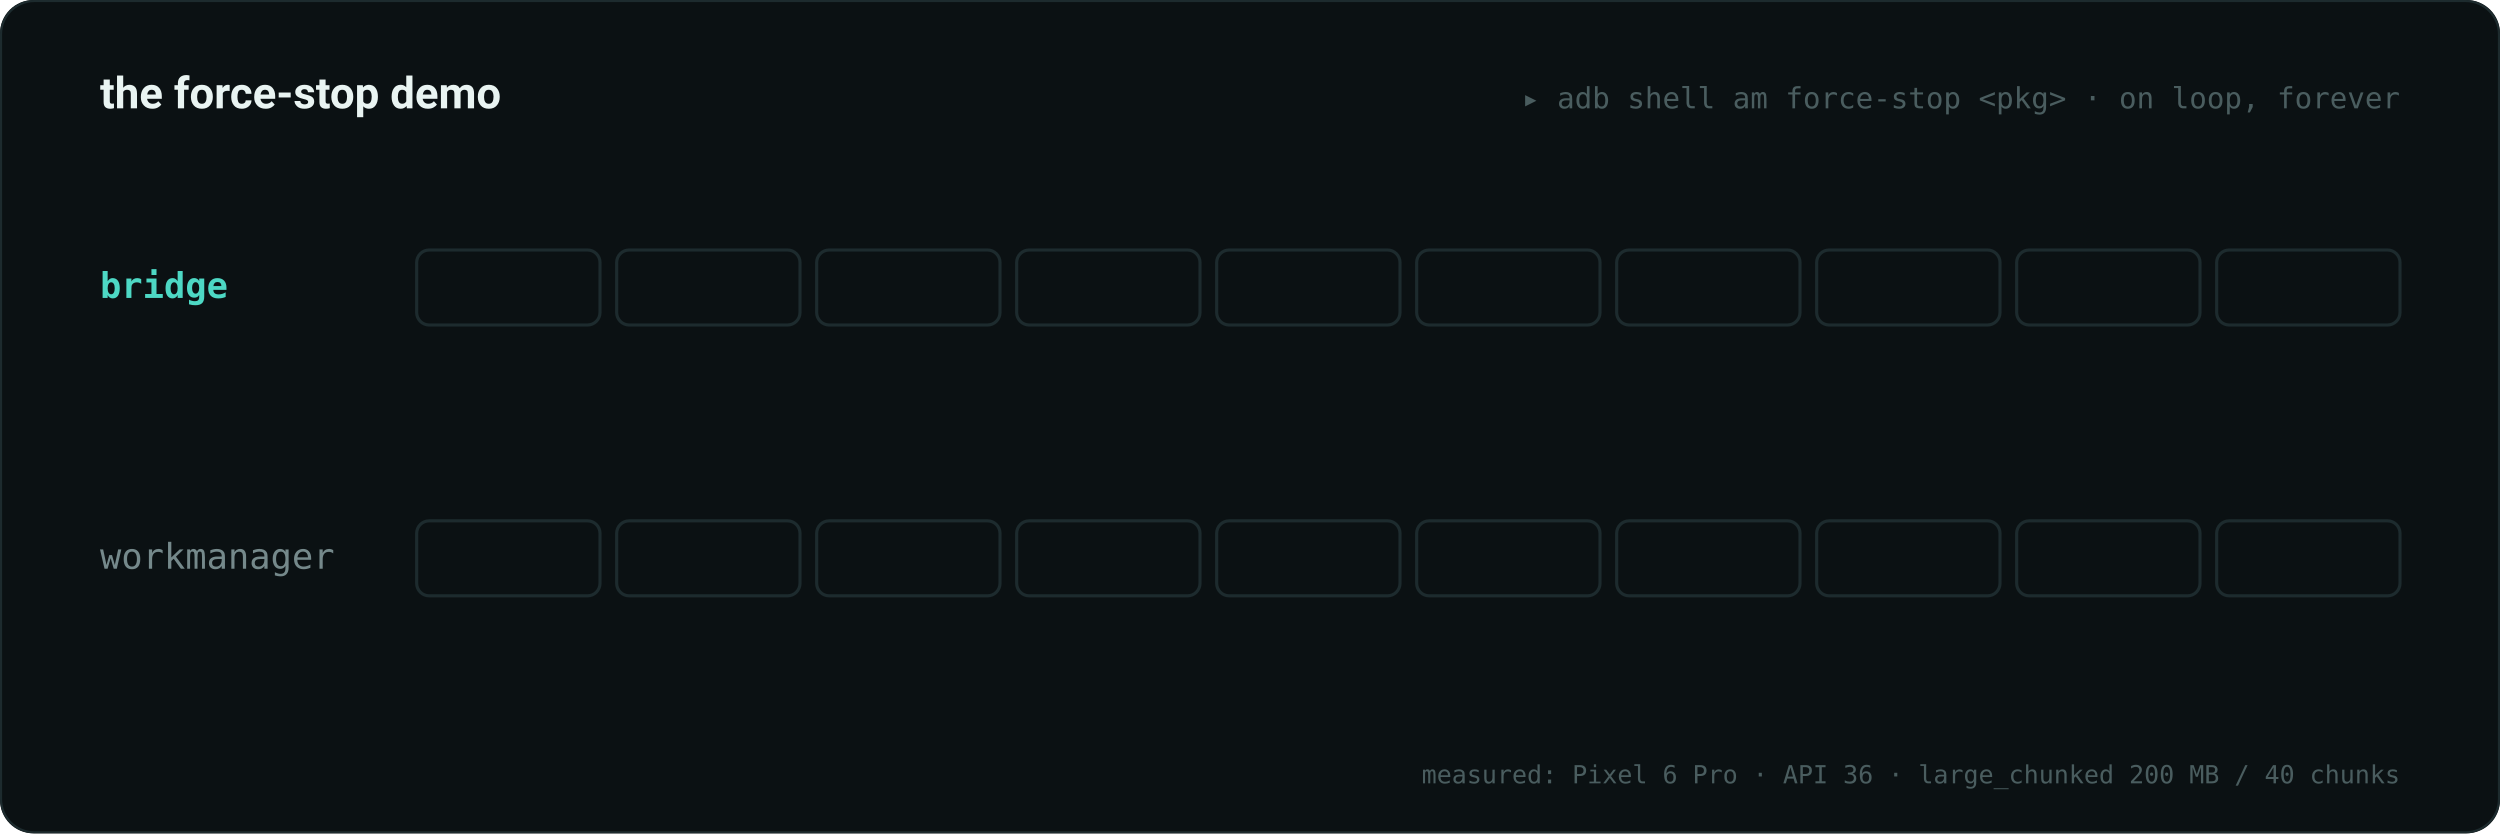
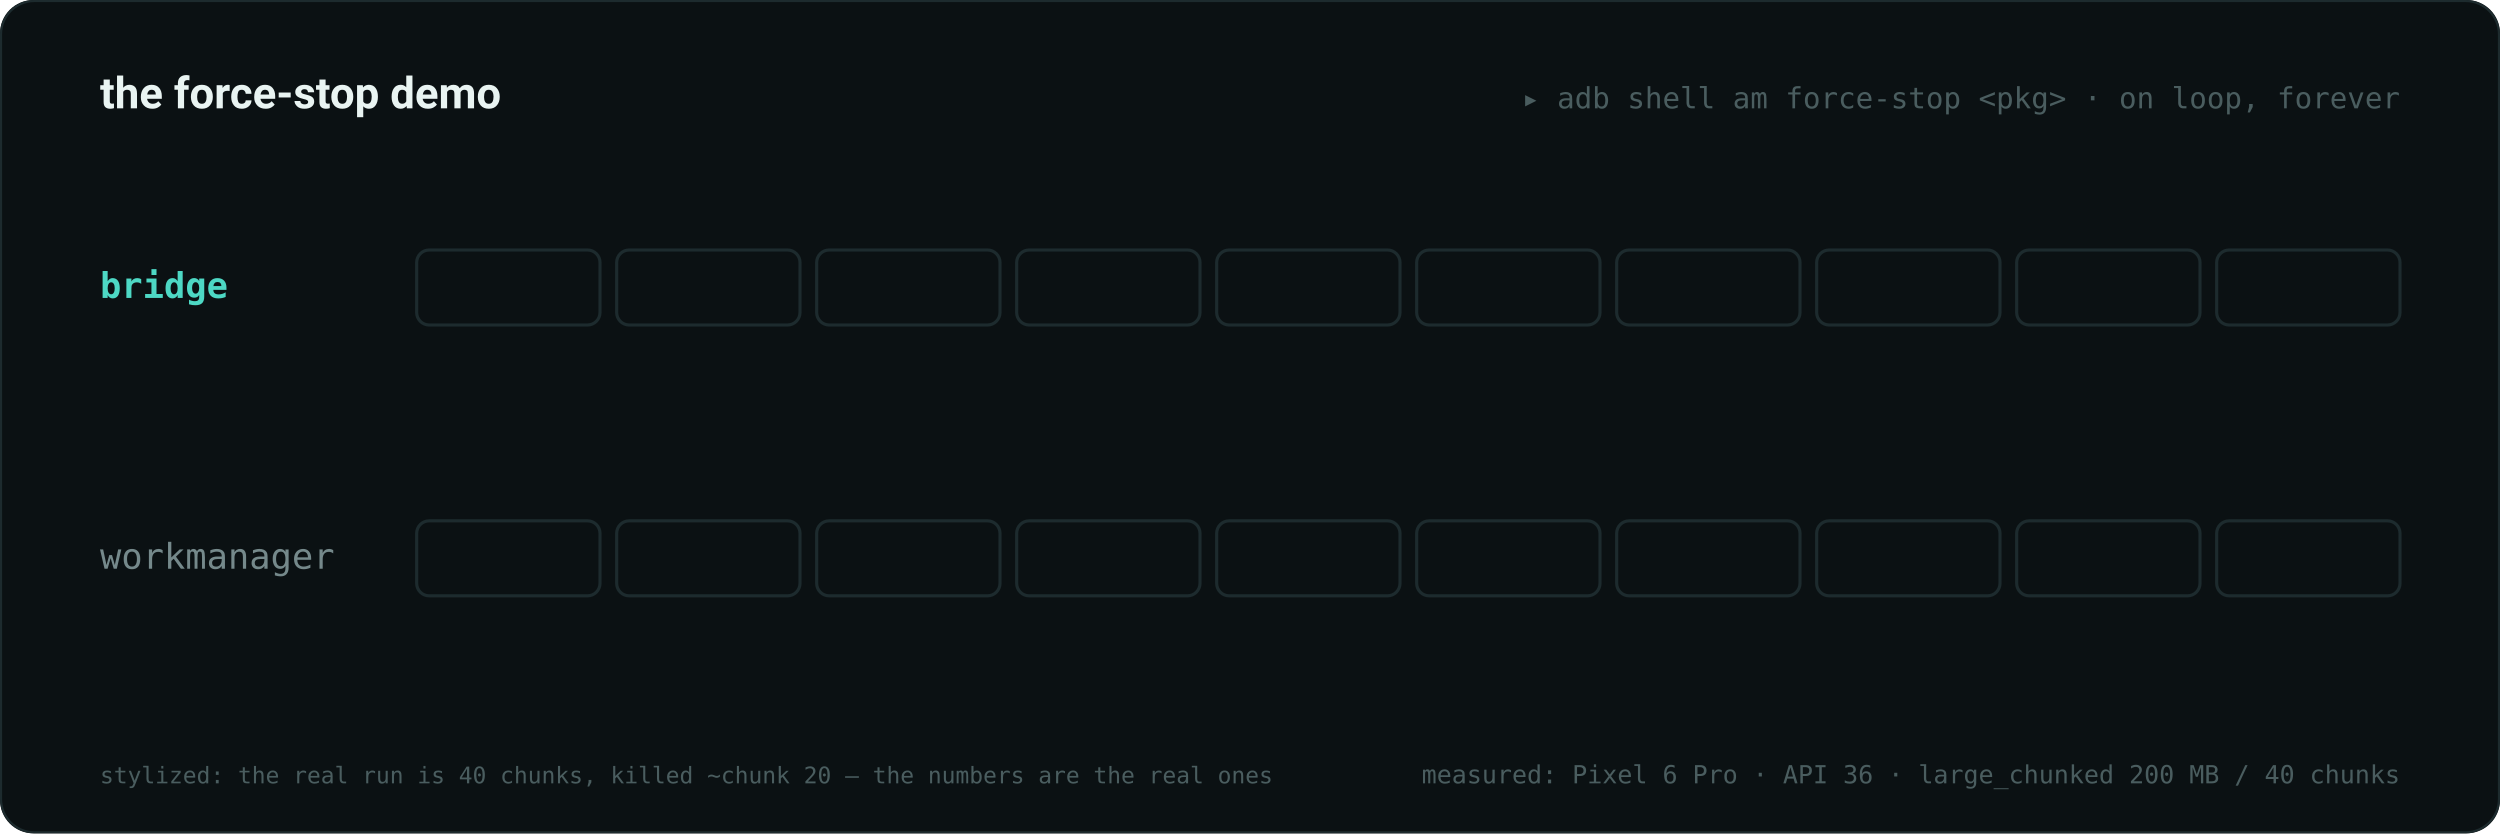
<svg xmlns="http://www.w3.org/2000/svg" width="1200" height="400" viewBox="0 0 1200 400" role="img" aria-label="Force-stop demo: Bridge is killed at chunk 6 and resumes at chunk 6; WorkManager is killed at chunk 6 and starts over from chunk 0. Measured: 1 chunk replayed vs 20.">
  <rect x="0" y="0" width="1200" height="400" rx="16" fill="#0B1113" />
  <rect x="0.5" y="0.5" width="1199" height="399" rx="16" fill="none" stroke="#1D2B2E" stroke-width="1" />
  <text x="48" y="52" font-family="system-ui, -apple-system, 'Segoe UI', Roboto, sans-serif" font-size="21" font-weight="600" fill="#E9F4F2">the force-stop demo</text>
  <text x="1152" y="52" font-family="ui-monospace, SFMono-Regular, Menlo, monospace" font-size="14" fill="#4A5D5F" text-anchor="end">▸ adb shell am force-stop &lt;pkg&gt;  · on loop, forever</text>
  <text x="48" y="143" font-family="ui-monospace, SFMono-Regular, Menlo, monospace" font-size="17" font-weight="700" fill="#4DD8C4">bridge</text>
  <text x="48" y="273" font-family="ui-monospace, SFMono-Regular, Menlo, monospace" font-size="17" fill="#75898B">workmanager</text>
  <rect x="200" y="120" width="88" height="36" rx="6" fill="none" stroke="#1D2B2E" stroke-width="1.5" />
  <rect x="296" y="120" width="88" height="36" rx="6" fill="none" stroke="#1D2B2E" stroke-width="1.5" />
  <rect x="392" y="120" width="88" height="36" rx="6" fill="none" stroke="#1D2B2E" stroke-width="1.5" />
  <rect x="488" y="120" width="88" height="36" rx="6" fill="none" stroke="#1D2B2E" stroke-width="1.5" />
  <rect x="584" y="120" width="88" height="36" rx="6" fill="none" stroke="#1D2B2E" stroke-width="1.5" />
  <rect x="680" y="120" width="88" height="36" rx="6" fill="none" stroke="#1D2B2E" stroke-width="1.5" />
  <rect x="776" y="120" width="88" height="36" rx="6" fill="none" stroke="#1D2B2E" stroke-width="1.5" />
  <rect x="872" y="120" width="88" height="36" rx="6" fill="none" stroke="#1D2B2E" stroke-width="1.5" />
  <rect x="968" y="120" width="88" height="36" rx="6" fill="none" stroke="#1D2B2E" stroke-width="1.5" />
  <rect x="1064" y="120" width="88" height="36" rx="6" fill="none" stroke="#1D2B2E" stroke-width="1.5" />
  <rect x="200" y="250" width="88" height="36" rx="6" fill="none" stroke="#1D2B2E" stroke-width="1.5" />
  <rect x="296" y="250" width="88" height="36" rx="6" fill="none" stroke="#1D2B2E" stroke-width="1.5" />
  <rect x="392" y="250" width="88" height="36" rx="6" fill="none" stroke="#1D2B2E" stroke-width="1.5" />
  <rect x="488" y="250" width="88" height="36" rx="6" fill="none" stroke="#1D2B2E" stroke-width="1.5" />
  <rect x="584" y="250" width="88" height="36" rx="6" fill="none" stroke="#1D2B2E" stroke-width="1.5" />
  <rect x="680" y="250" width="88" height="36" rx="6" fill="none" stroke="#1D2B2E" stroke-width="1.5" />
  <rect x="776" y="250" width="88" height="36" rx="6" fill="none" stroke="#1D2B2E" stroke-width="1.5" />
  <rect x="872" y="250" width="88" height="36" rx="6" fill="none" stroke="#1D2B2E" stroke-width="1.5" />
  <rect x="968" y="250" width="88" height="36" rx="6" fill="none" stroke="#1D2B2E" stroke-width="1.5" />
  <rect x="1064" y="250" width="88" height="36" rx="6" fill="none" stroke="#1D2B2E" stroke-width="1.5" />
  <rect x="200" y="120" width="88" height="36" rx="6" fill="#4DD8C4" opacity="0">
-     <animate attributeName="opacity" calcMode="discrete" values="0;1" keyTimes="0;0.05" dur="8s" repeatCount="indefinite" />
+     <animate attributeName="opacity" calcMode="discrete" values="0;1" keyTimes="0;0.042" dur="9.5s" repeatCount="indefinite" />
  </rect>
  <rect x="296" y="120" width="88" height="36" rx="6" fill="#4DD8C4" opacity="0">
-     <animate attributeName="opacity" calcMode="discrete" values="0;1" keyTimes="0;0.1" dur="8s" repeatCount="indefinite" />
+     <animate attributeName="opacity" calcMode="discrete" values="0;1" keyTimes="0;0.084" dur="9.5s" repeatCount="indefinite" />
  </rect>
  <rect x="392" y="120" width="88" height="36" rx="6" fill="#4DD8C4" opacity="0">
-     <animate attributeName="opacity" calcMode="discrete" values="0;1" keyTimes="0;0.15" dur="8s" repeatCount="indefinite" />
+     <animate attributeName="opacity" calcMode="discrete" values="0;1" keyTimes="0;0.126" dur="9.5s" repeatCount="indefinite" />
  </rect>
  <rect x="488" y="120" width="88" height="36" rx="6" fill="#4DD8C4" opacity="0">
-     <animate attributeName="opacity" calcMode="discrete" values="0;1" keyTimes="0;0.2" dur="8s" repeatCount="indefinite" />
+     <animate attributeName="opacity" calcMode="discrete" values="0;1" keyTimes="0;0.168" dur="9.5s" repeatCount="indefinite" />
  </rect>
  <rect x="584" y="120" width="88" height="36" rx="6" fill="#4DD8C4" opacity="0">
-     <animate attributeName="opacity" calcMode="discrete" values="0;1" keyTimes="0;0.25" dur="8s" repeatCount="indefinite" />
+     <animate attributeName="opacity" calcMode="discrete" values="0;1" keyTimes="0;0.21" dur="9.5s" repeatCount="indefinite" />
  </rect>
  <rect x="680" y="120" width="88" height="36" rx="6" fill="none" stroke="#7BEFD8" stroke-width="2" stroke-dasharray="5 4" opacity="0">
-     <animate attributeName="opacity" calcMode="discrete" values="0;1;0" keyTimes="0;0.25;0.312" dur="8s" repeatCount="indefinite" />
+     <animate attributeName="opacity" calcMode="discrete" values="0;1;0" keyTimes="0;0.21;0.263" dur="9.5s" repeatCount="indefinite" />
  </rect>
  <rect x="680" y="120" width="88" height="36" rx="6" fill="#7BEFD8" opacity="0">
-     <animate attributeName="opacity" calcMode="discrete" values="0;1" keyTimes="0;0.613" dur="8s" repeatCount="indefinite" />
+     <animate attributeName="opacity" calcMode="discrete" values="0;1" keyTimes="0;0.516" dur="9.5s" repeatCount="indefinite" />
  </rect>
  <rect x="776" y="120" width="88" height="36" rx="6" fill="#4DD8C4" opacity="0">
-     <animate attributeName="opacity" calcMode="discrete" values="0;1" keyTimes="0;0.662" dur="8s" repeatCount="indefinite" />
+     <animate attributeName="opacity" calcMode="discrete" values="0;1" keyTimes="0;0.558" dur="9.5s" repeatCount="indefinite" />
  </rect>
  <rect x="872" y="120" width="88" height="36" rx="6" fill="#4DD8C4" opacity="0">
-     <animate attributeName="opacity" calcMode="discrete" values="0;1" keyTimes="0;0.713" dur="8s" repeatCount="indefinite" />
+     <animate attributeName="opacity" calcMode="discrete" values="0;1" keyTimes="0;0.6" dur="9.5s" repeatCount="indefinite" />
  </rect>
  <rect x="968" y="120" width="88" height="36" rx="6" fill="#4DD8C4" opacity="0">
-     <animate attributeName="opacity" calcMode="discrete" values="0;1" keyTimes="0;0.762" dur="8s" repeatCount="indefinite" />
+     <animate attributeName="opacity" calcMode="discrete" values="0;1" keyTimes="0;0.642" dur="9.5s" repeatCount="indefinite" />
  </rect>
  <rect x="1064" y="120" width="88" height="36" rx="6" fill="#4DD8C4" opacity="0">
-     <animate attributeName="opacity" calcMode="discrete" values="0;1" keyTimes="0;0.812" dur="8s" repeatCount="indefinite" />
+     <animate attributeName="opacity" calcMode="discrete" values="0;1" keyTimes="0;0.684" dur="9.5s" repeatCount="indefinite" />
  </rect>
  <text x="680" y="184" font-family="ui-monospace, SFMono-Regular, Menlo, monospace" font-size="13" fill="#7BEFD8" opacity="0">↑ resumes at chunk 6 — the journal remembers
-     <animate attributeName="opacity" calcMode="discrete" values="0;1" keyTimes="0;0.588" dur="8s" repeatCount="indefinite" />
+     <animate attributeName="opacity" calcMode="discrete" values="0;1" keyTimes="0;0.495" dur="9.5s" repeatCount="indefinite" />
  </text>
  <rect x="200" y="250" width="88" height="36" rx="6" fill="#4A5D5F" opacity="0">
-     <animate attributeName="opacity" calcMode="discrete" values="0;1;0;1" keyTimes="0;0.05;0.312;0.613" dur="8s" repeatCount="indefinite" />
+     <animate attributeName="opacity" calcMode="discrete" values="0;1;0;1" keyTimes="0;0.042;0.263;0.516" dur="9.5s" repeatCount="indefinite" />
  </rect>
  <rect x="296" y="250" width="88" height="36" rx="6" fill="#4A5D5F" opacity="0">
-     <animate attributeName="opacity" calcMode="discrete" values="0;1;0;1" keyTimes="0;0.1;0.312;0.662" dur="8s" repeatCount="indefinite" />
+     <animate attributeName="opacity" calcMode="discrete" values="0;1;0;1" keyTimes="0;0.084;0.263;0.558" dur="9.5s" repeatCount="indefinite" />
  </rect>
  <rect x="392" y="250" width="88" height="36" rx="6" fill="#4A5D5F" opacity="0">
-     <animate attributeName="opacity" calcMode="discrete" values="0;1;0;1" keyTimes="0;0.15;0.312;0.713" dur="8s" repeatCount="indefinite" />
+     <animate attributeName="opacity" calcMode="discrete" values="0;1;0;1" keyTimes="0;0.126;0.263;0.6" dur="9.5s" repeatCount="indefinite" />
  </rect>
  <rect x="488" y="250" width="88" height="36" rx="6" fill="#4A5D5F" opacity="0">
-     <animate attributeName="opacity" calcMode="discrete" values="0;1;0;1" keyTimes="0;0.2;0.312;0.762" dur="8s" repeatCount="indefinite" />
+     <animate attributeName="opacity" calcMode="discrete" values="0;1;0;1" keyTimes="0;0.168;0.263;0.642" dur="9.5s" repeatCount="indefinite" />
  </rect>
  <rect x="584" y="250" width="88" height="36" rx="6" fill="#4A5D5F" opacity="0">
-     <animate attributeName="opacity" calcMode="discrete" values="0;1;0;1" keyTimes="0;0.25;0.312;0.812" dur="8s" repeatCount="indefinite" />
+     <animate attributeName="opacity" calcMode="discrete" values="0;1;0;1" keyTimes="0;0.21;0.263;0.684" dur="9.5s" repeatCount="indefinite" />
  </rect>
  <rect x="680" y="250" width="88" height="36" rx="6" fill="none" stroke="#4A5D5F" stroke-width="2" stroke-dasharray="5 4" opacity="0">
-     <animate attributeName="opacity" calcMode="discrete" values="0;1;0;1" keyTimes="0;0.25;0.312;0.863" dur="8s" repeatCount="indefinite" />
+     <animate attributeName="opacity" calcMode="discrete" values="0;1;0" keyTimes="0;0.21;0.263" dur="9.5s" repeatCount="indefinite" />
  </rect>
+   <rect x="680" y="250" width="88" height="36" rx="6" fill="#4A5D5F" opacity="0">
+     <animate attributeName="opacity" calcMode="discrete" values="0;1" keyTimes="0;0.726" dur="9.5s" repeatCount="indefinite" />
+   </rect>
+   <rect x="776" y="250" width="88" height="36" rx="6" fill="#4A5D5F" opacity="0">
+     <animate attributeName="opacity" calcMode="discrete" values="0;1" keyTimes="0;0.768" dur="9.5s" repeatCount="indefinite" />
+   </rect>
+   <rect x="872" y="250" width="88" height="36" rx="6" fill="#4A5D5F" opacity="0">
+     <animate attributeName="opacity" calcMode="discrete" values="0;1" keyTimes="0;0.81" dur="9.5s" repeatCount="indefinite" />
+   </rect>
+   <rect x="968" y="250" width="88" height="36" rx="6" fill="#4A5D5F" opacity="0">
+     <animate attributeName="opacity" calcMode="discrete" values="0;1" keyTimes="0;0.853" dur="9.5s" repeatCount="indefinite" />
+   </rect>
+   <rect x="1064" y="250" width="88" height="36" rx="6" fill="#4A5D5F" opacity="0">
+     <animate attributeName="opacity" calcMode="discrete" values="0;1" keyTimes="0;0.895" dur="9.5s" repeatCount="indefinite" />
+   </rect>
+   <text x="1152" y="314" font-family="ui-monospace, SFMono-Regular, Menlo, monospace" font-size="13" fill="#4A5D5F" text-anchor="end" opacity="0">✓ finished, eventually — all 20 chunks re-run
+     <animate attributeName="opacity" calcMode="discrete" values="0;1" keyTimes="0;0.916" dur="9.5s" repeatCount="indefinite" />
+   </text>
  <text x="200" y="314" font-family="ui-monospace, SFMono-Regular, Menlo, monospace" font-size="13" fill="#4A5D5F" opacity="0">↑ back to chunk 0. again. (no resume primitive)
-     <animate attributeName="opacity" calcMode="discrete" values="0;1" keyTimes="0;0.588" dur="8s" repeatCount="indefinite" />
+     <animate attributeName="opacity" calcMode="discrete" values="0;1" keyTimes="0;0.495" dur="9.5s" repeatCount="indefinite" />
  </text>
  <g opacity="0" transform="rotate(-3 600 212)">
    <text x="600" y="212" font-family="ui-monospace, SFMono-Regular, Menlo, monospace" font-size="34" font-weight="700" fill="#4DD8C4" text-anchor="middle" letter-spacing="6">SUCCEEDED</text>
    <text x="600" y="238" font-family="ui-monospace, SFMono-Regular, Menlo, monospace" font-size="14" fill="#75898B" text-anchor="middle">chunks replayed: 1  ·  workmanager: 20</text>
-     <animate attributeName="opacity" calcMode="discrete" values="0;1" keyTimes="0;0.838" dur="8s" repeatCount="indefinite" />
+     <animate attributeName="opacity" calcMode="discrete" values="0;1" keyTimes="0;0.705" dur="9.5s" repeatCount="indefinite" />
  </g>
  <rect x="0" y="0" width="1200" height="400" rx="16" fill="#0B1113" opacity="0">
-     <animate attributeName="opacity" values="0;0;0.92;0.92;0" keyTimes="0;0.319;0.344;0.544;0.575" dur="8s" repeatCount="indefinite" />
+     <animate attributeName="opacity" values="0;0;0.92;0.92;0" keyTimes="0;0.268;0.289;0.458;0.484" dur="9.5s" repeatCount="indefinite" />
  </rect>
  <text x="603" y="187" font-family="ui-monospace, SFMono-Regular, Menlo, monospace" font-size="36" font-weight="700" fill="#7BEFD8" text-anchor="middle" letter-spacing="8" opacity="0">PROCESS KILLED
-     <animate attributeName="opacity" calcMode="discrete" values="0;1;0" keyTimes="0;0.312;0.328" dur="8s" repeatCount="indefinite" />
+     <animate attributeName="opacity" calcMode="discrete" values="0;1;0" keyTimes="0;0.263;0.276" dur="9.5s" repeatCount="indefinite" />
  </text>
  <text x="600" y="190" font-family="ui-monospace, SFMono-Regular, Menlo, monospace" font-size="36" font-weight="700" fill="#FF5C5C" text-anchor="middle" letter-spacing="8" opacity="0">PROCESS KILLED
-     <animate attributeName="opacity" calcMode="discrete" values="0;1;0;1;0" keyTimes="0;0.312;0.352;0.372;0.419" dur="8s" repeatCount="indefinite" />
+     <animate attributeName="opacity" calcMode="discrete" values="0;1;0;1;0" keyTimes="0;0.263;0.297;0.314;0.353" dur="9.5s" repeatCount="indefinite" />
  </text>
  <text x="600" y="196" font-family="ui-monospace, SFMono-Regular, Menlo, monospace" font-size="27" fill="#7BEFD8" text-anchor="middle" letter-spacing="4" opacity="0">CONTINUE? ▶
-     <animate attributeName="opacity" calcMode="discrete" values="0;1;0;1;0" keyTimes="0;0.431;0.481;0.506;0.556" dur="8s" repeatCount="indefinite" />
+     <animate attributeName="opacity" calcMode="discrete" values="0;1;0;1;0" keyTimes="0;0.363;0.405;0.426;0.468" dur="9.5s" repeatCount="indefinite" />
  </text>
  <text x="600" y="226" font-family="ui-monospace, SFMono-Regular, Menlo, monospace" font-size="14" fill="#75898B" text-anchor="middle" opacity="0">(bridge already said yes)
-     <animate attributeName="opacity" calcMode="discrete" values="0;1;0" keyTimes="0;0.431;0.556" dur="8s" repeatCount="indefinite" />
+     <animate attributeName="opacity" calcMode="discrete" values="0;1;0" keyTimes="0;0.363;0.468" dur="9.5s" repeatCount="indefinite" />
  </text>
+   <text x="48" y="376" font-family="ui-monospace, SFMono-Regular, Menlo, monospace" font-size="11" fill="#4A5D5F">stylized: the real run is 40 chunks, killed ~chunk 20 — the numbers are the real ones</text>
  <text x="1152" y="376" font-family="ui-monospace, SFMono-Regular, Menlo, monospace" font-size="12" fill="#4A5D5F" text-anchor="end">measured: Pixel 6 Pro · API 36 · large_chunked 200 MB / 40 chunks</text>
</svg>
